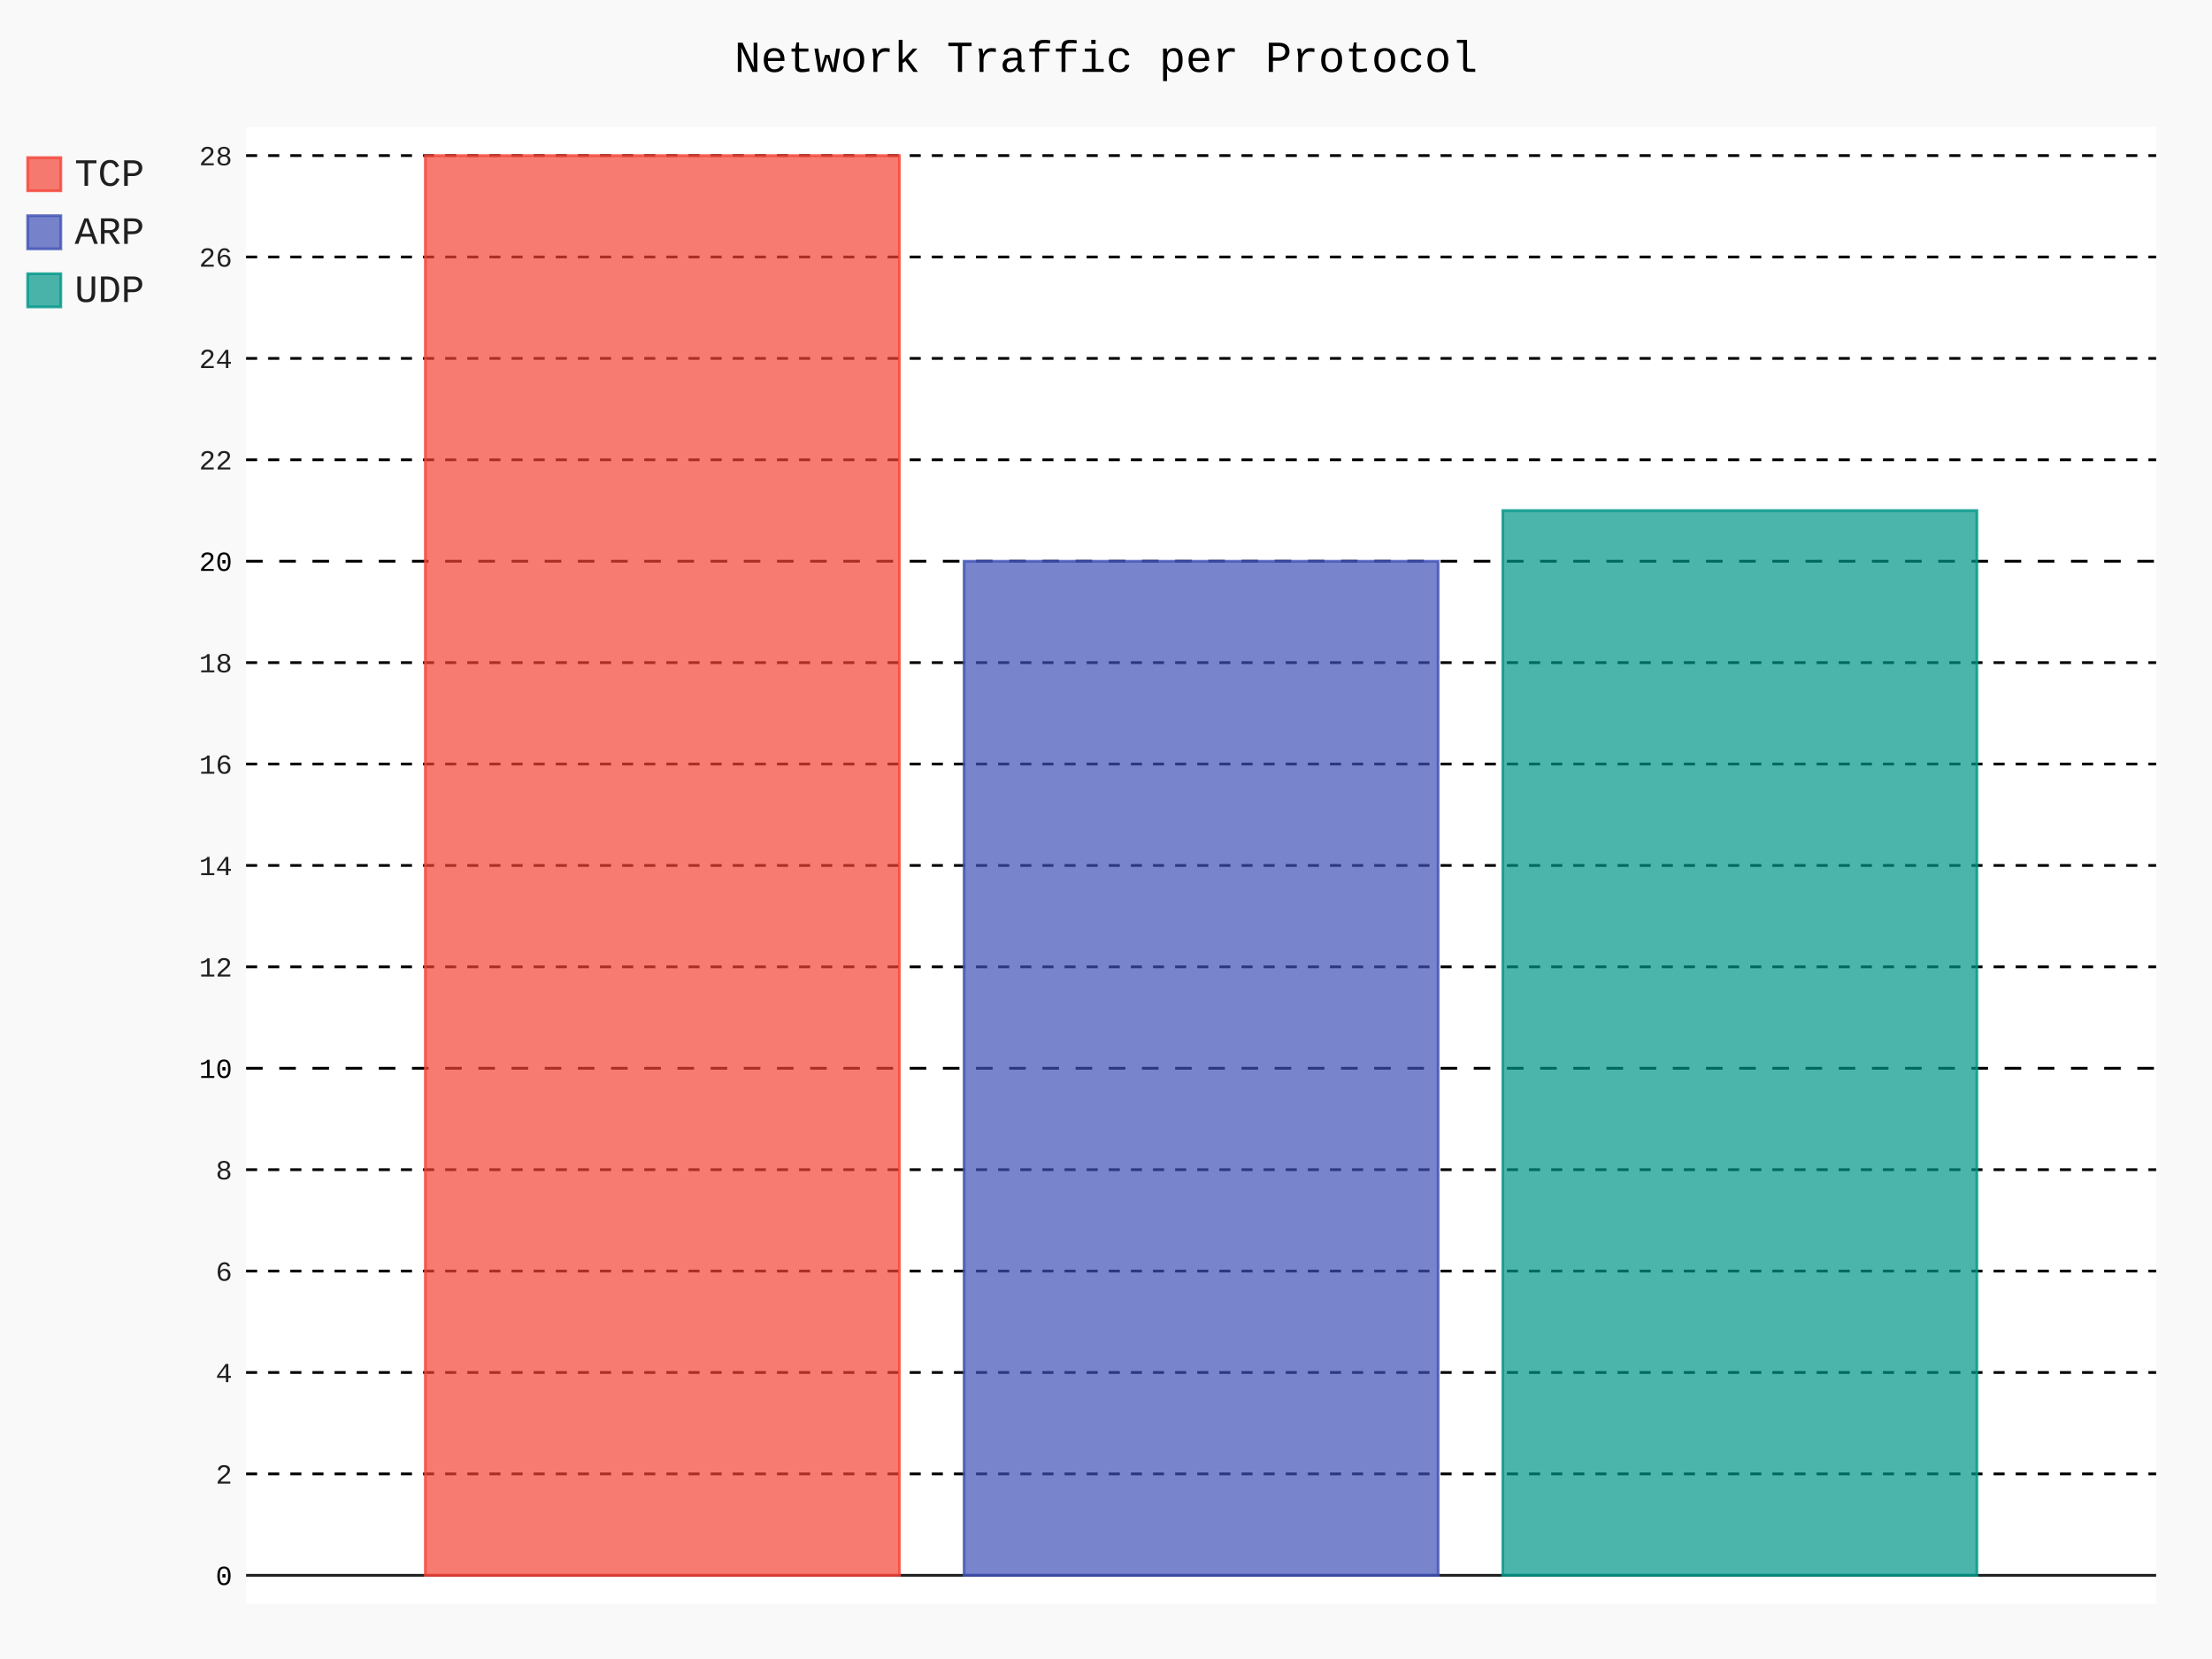
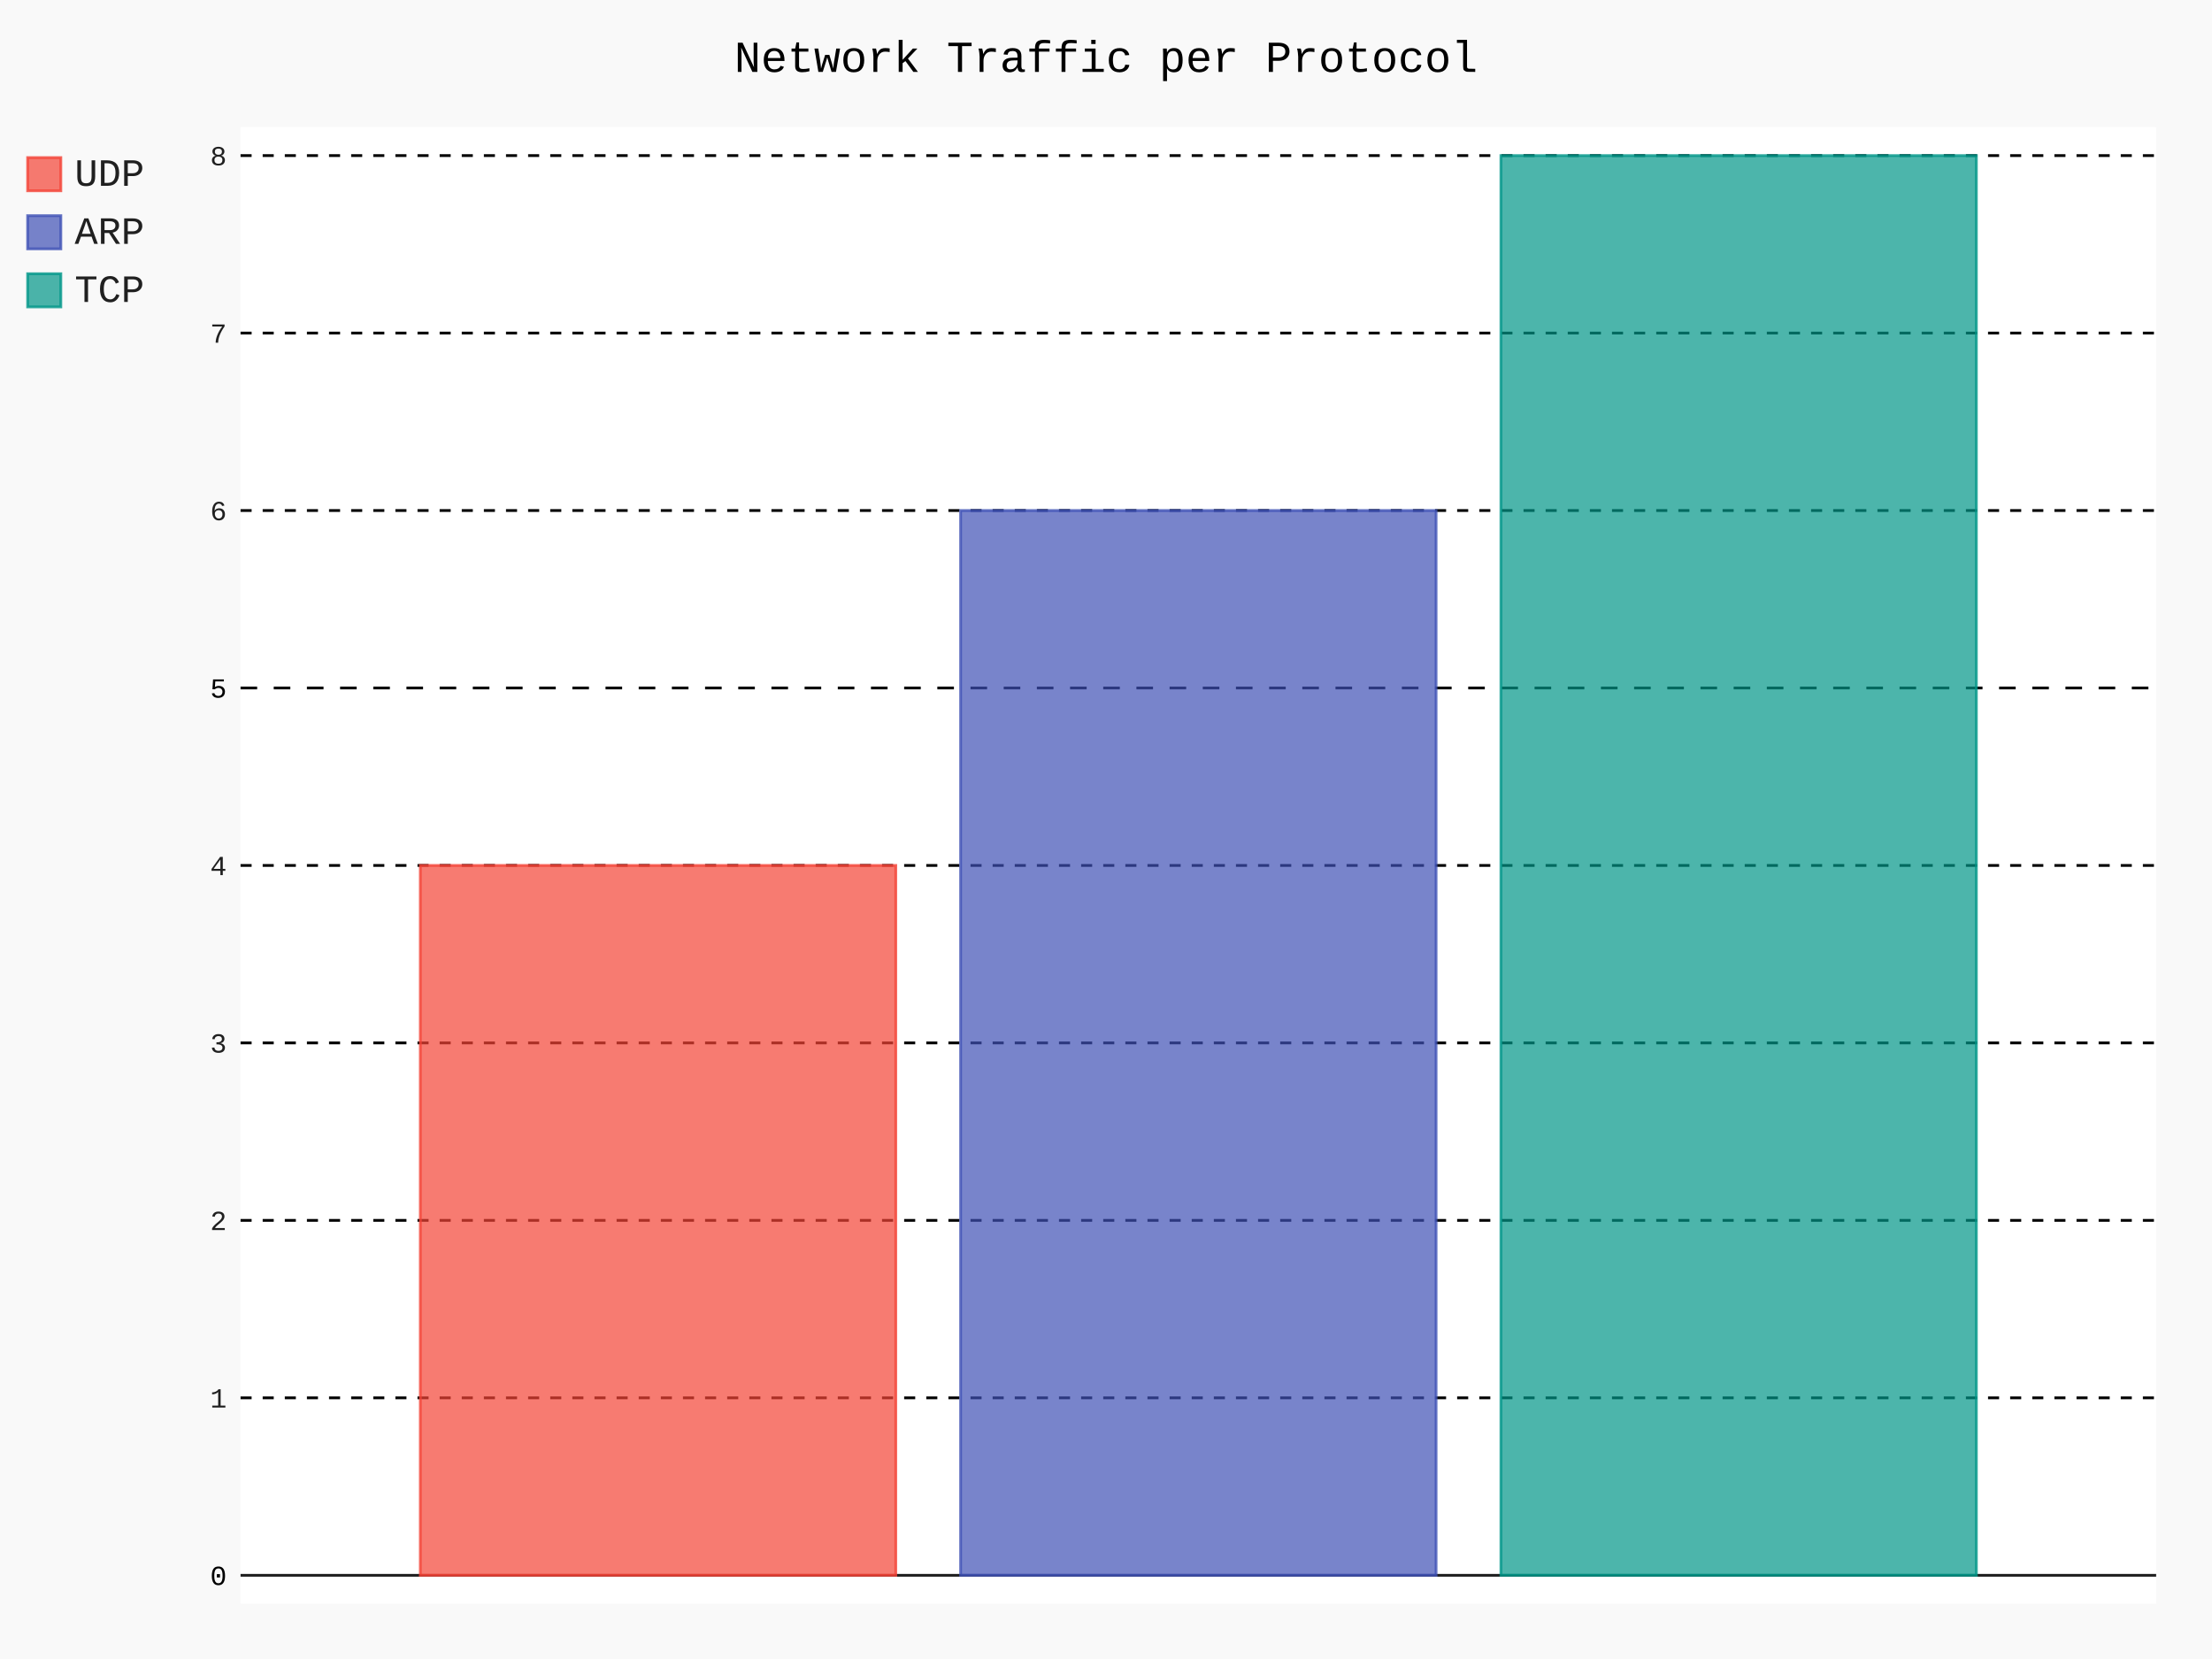
- <svg xmlns="http://www.w3.org/2000/svg" id="chart-adf913db-f660-4821-997d-43cdba884454" class="pygal-chart" viewBox="0 0 800 600">
+ <svg xmlns="http://www.w3.org/2000/svg" id="chart-138cd0bd-f2a4-4a42-8479-7d064c35a1af" class="pygal-chart" viewBox="0 0 800 600">
  <defs>
-     <style type="text/css">#chart-adf913db-f660-4821-997d-43cdba884454{-webkit-user-select:none;-webkit-font-smoothing:antialiased;font-family:Consolas,"Liberation Mono",Menlo,Courier,monospace}#chart-adf913db-f660-4821-997d-43cdba884454 .title{font-family:Consolas,"Liberation Mono",Menlo,Courier,monospace;font-size:16px}#chart-adf913db-f660-4821-997d-43cdba884454 .legends .legend text{font-family:Consolas,"Liberation Mono",Menlo,Courier,monospace;font-size:14px}#chart-adf913db-f660-4821-997d-43cdba884454 .axis text{font-family:Consolas,"Liberation Mono",Menlo,Courier,monospace;font-size:10px}#chart-adf913db-f660-4821-997d-43cdba884454 .axis text.major{font-family:Consolas,"Liberation Mono",Menlo,Courier,monospace;font-size:10px}#chart-adf913db-f660-4821-997d-43cdba884454 .text-overlay text.value{font-family:Consolas,"Liberation Mono",Menlo,Courier,monospace;font-size:16px}#chart-adf913db-f660-4821-997d-43cdba884454 .text-overlay text.label{font-family:Consolas,"Liberation Mono",Menlo,Courier,monospace;font-size:10px}#chart-adf913db-f660-4821-997d-43cdba884454 .tooltip{font-family:Consolas,"Liberation Mono",Menlo,Courier,monospace;font-size:14px}#chart-adf913db-f660-4821-997d-43cdba884454 text.no_data{font-family:Consolas,"Liberation Mono",Menlo,Courier,monospace;font-size:64px}
- #chart-adf913db-f660-4821-997d-43cdba884454{background-color:rgba(249,249,249,1)}#chart-adf913db-f660-4821-997d-43cdba884454 path,#chart-adf913db-f660-4821-997d-43cdba884454 line,#chart-adf913db-f660-4821-997d-43cdba884454 rect,#chart-adf913db-f660-4821-997d-43cdba884454 circle{-webkit-transition:150ms;-moz-transition:150ms;transition:150ms}#chart-adf913db-f660-4821-997d-43cdba884454 .graph &gt; .background{fill:rgba(249,249,249,1)}#chart-adf913db-f660-4821-997d-43cdba884454 .plot &gt; .background{fill:rgba(255,255,255,1)}#chart-adf913db-f660-4821-997d-43cdba884454 .graph{fill:rgba(0,0,0,.87)}#chart-adf913db-f660-4821-997d-43cdba884454 text.no_data{fill:rgba(0,0,0,1)}#chart-adf913db-f660-4821-997d-43cdba884454 .title{fill:rgba(0,0,0,1)}#chart-adf913db-f660-4821-997d-43cdba884454 .legends .legend text{fill:rgba(0,0,0,.87)}#chart-adf913db-f660-4821-997d-43cdba884454 .legends .legend:hover text{fill:rgba(0,0,0,1)}#chart-adf913db-f660-4821-997d-43cdba884454 .axis .line{stroke:rgba(0,0,0,1)}#chart-adf913db-f660-4821-997d-43cdba884454 .axis .guide.line{stroke:rgba(0,0,0,.54)}#chart-adf913db-f660-4821-997d-43cdba884454 .axis .major.line{stroke:rgba(0,0,0,.87)}#chart-adf913db-f660-4821-997d-43cdba884454 .axis text.major{fill:rgba(0,0,0,1)}#chart-adf913db-f660-4821-997d-43cdba884454 .axis.y .guides:hover .guide.line,#chart-adf913db-f660-4821-997d-43cdba884454 .line-graph .axis.x .guides:hover .guide.line,#chart-adf913db-f660-4821-997d-43cdba884454 .stackedline-graph .axis.x .guides:hover .guide.line,#chart-adf913db-f660-4821-997d-43cdba884454 .xy-graph .axis.x .guides:hover .guide.line{stroke:rgba(0,0,0,1)}#chart-adf913db-f660-4821-997d-43cdba884454 .axis .guides:hover text{fill:rgba(0,0,0,1)}#chart-adf913db-f660-4821-997d-43cdba884454 .reactive{fill-opacity:.7;stroke-opacity:.8;stroke-width:1}#chart-adf913db-f660-4821-997d-43cdba884454 .ci{stroke:rgba(0,0,0,.87)}#chart-adf913db-f660-4821-997d-43cdba884454 .reactive.active,#chart-adf913db-f660-4821-997d-43cdba884454 .active .reactive{fill-opacity:.8;stroke-opacity:.9;stroke-width:4}#chart-adf913db-f660-4821-997d-43cdba884454 .ci .reactive.active{stroke-width:1.5}#chart-adf913db-f660-4821-997d-43cdba884454 .series text{fill:rgba(0,0,0,1)}#chart-adf913db-f660-4821-997d-43cdba884454 .tooltip rect{fill:rgba(255,255,255,1);stroke:rgba(0,0,0,1);-webkit-transition:opacity 150ms;-moz-transition:opacity 150ms;transition:opacity 150ms}#chart-adf913db-f660-4821-997d-43cdba884454 .tooltip .label{fill:rgba(0,0,0,.87)}#chart-adf913db-f660-4821-997d-43cdba884454 .tooltip .label{fill:rgba(0,0,0,.87)}#chart-adf913db-f660-4821-997d-43cdba884454 .tooltip .legend{font-size:.8em;fill:rgba(0,0,0,.54)}#chart-adf913db-f660-4821-997d-43cdba884454 .tooltip .x_label{font-size:.6em;fill:rgba(0,0,0,1)}#chart-adf913db-f660-4821-997d-43cdba884454 .tooltip .xlink{font-size:.5em;text-decoration:underline}#chart-adf913db-f660-4821-997d-43cdba884454 .tooltip .value{font-size:1.5em}#chart-adf913db-f660-4821-997d-43cdba884454 .bound{font-size:.5em}#chart-adf913db-f660-4821-997d-43cdba884454 .max-value{font-size:.75em;fill:rgba(0,0,0,.54)}#chart-adf913db-f660-4821-997d-43cdba884454 .map-element{fill:rgba(255,255,255,1);stroke:rgba(0,0,0,.54) !important}#chart-adf913db-f660-4821-997d-43cdba884454 .map-element .reactive{fill-opacity:inherit;stroke-opacity:inherit}#chart-adf913db-f660-4821-997d-43cdba884454 .color-0,#chart-adf913db-f660-4821-997d-43cdba884454 .color-0 a:visited{stroke:#F44336;fill:#F44336}#chart-adf913db-f660-4821-997d-43cdba884454 .color-1,#chart-adf913db-f660-4821-997d-43cdba884454 .color-1 a:visited{stroke:#3F51B5;fill:#3F51B5}#chart-adf913db-f660-4821-997d-43cdba884454 .color-2,#chart-adf913db-f660-4821-997d-43cdba884454 .color-2 a:visited{stroke:#009688;fill:#009688}#chart-adf913db-f660-4821-997d-43cdba884454 .text-overlay .color-0 text{fill:black}#chart-adf913db-f660-4821-997d-43cdba884454 .text-overlay .color-1 text{fill:black}#chart-adf913db-f660-4821-997d-43cdba884454 .text-overlay .color-2 text{fill:black}
- #chart-adf913db-f660-4821-997d-43cdba884454 text.no_data{text-anchor:middle}#chart-adf913db-f660-4821-997d-43cdba884454 .guide.line{fill:none}#chart-adf913db-f660-4821-997d-43cdba884454 .centered{text-anchor:middle}#chart-adf913db-f660-4821-997d-43cdba884454 .title{text-anchor:middle}#chart-adf913db-f660-4821-997d-43cdba884454 .legends .legend text{fill-opacity:1}#chart-adf913db-f660-4821-997d-43cdba884454 .axis.x text{text-anchor:middle}#chart-adf913db-f660-4821-997d-43cdba884454 .axis.x:not(.web) text[transform]{text-anchor:start}#chart-adf913db-f660-4821-997d-43cdba884454 .axis.x:not(.web) text[transform].backwards{text-anchor:end}#chart-adf913db-f660-4821-997d-43cdba884454 .axis.y text{text-anchor:end}#chart-adf913db-f660-4821-997d-43cdba884454 .axis.y text[transform].backwards{text-anchor:start}#chart-adf913db-f660-4821-997d-43cdba884454 .axis.y2 text{text-anchor:start}#chart-adf913db-f660-4821-997d-43cdba884454 .axis.y2 text[transform].backwards{text-anchor:end}#chart-adf913db-f660-4821-997d-43cdba884454 .axis .guide.line{stroke-dasharray:4,4;stroke:black}#chart-adf913db-f660-4821-997d-43cdba884454 .axis .major.guide.line{stroke-dasharray:6,6;stroke:black}#chart-adf913db-f660-4821-997d-43cdba884454 .horizontal .axis.y .guide.line,#chart-adf913db-f660-4821-997d-43cdba884454 .horizontal .axis.y2 .guide.line,#chart-adf913db-f660-4821-997d-43cdba884454 .vertical .axis.x .guide.line{opacity:0}#chart-adf913db-f660-4821-997d-43cdba884454 .horizontal .axis.always_show .guide.line,#chart-adf913db-f660-4821-997d-43cdba884454 .vertical .axis.always_show .guide.line{opacity:1 !important}#chart-adf913db-f660-4821-997d-43cdba884454 .axis.y .guides:hover .guide.line,#chart-adf913db-f660-4821-997d-43cdba884454 .axis.y2 .guides:hover .guide.line,#chart-adf913db-f660-4821-997d-43cdba884454 .axis.x .guides:hover .guide.line{opacity:1}#chart-adf913db-f660-4821-997d-43cdba884454 .axis .guides:hover text{opacity:1}#chart-adf913db-f660-4821-997d-43cdba884454 .nofill{fill:none}#chart-adf913db-f660-4821-997d-43cdba884454 .subtle-fill{fill-opacity:.2}#chart-adf913db-f660-4821-997d-43cdba884454 .dot{stroke-width:1px;fill-opacity:1;stroke-opacity:1}#chart-adf913db-f660-4821-997d-43cdba884454 .dot.active{stroke-width:5px}#chart-adf913db-f660-4821-997d-43cdba884454 .dot.negative{fill:transparent}#chart-adf913db-f660-4821-997d-43cdba884454 text,#chart-adf913db-f660-4821-997d-43cdba884454 tspan{stroke:none !important}#chart-adf913db-f660-4821-997d-43cdba884454 .series text.active{opacity:1}#chart-adf913db-f660-4821-997d-43cdba884454 .tooltip rect{fill-opacity:.95;stroke-width:.5}#chart-adf913db-f660-4821-997d-43cdba884454 .tooltip text{fill-opacity:1}#chart-adf913db-f660-4821-997d-43cdba884454 .showable{visibility:hidden}#chart-adf913db-f660-4821-997d-43cdba884454 .showable.shown{visibility:visible}#chart-adf913db-f660-4821-997d-43cdba884454 .gauge-background{fill:rgba(229,229,229,1);stroke:none}#chart-adf913db-f660-4821-997d-43cdba884454 .bg-lines{stroke:rgba(249,249,249,1);stroke-width:2px}</style>
+     <style type="text/css">#chart-138cd0bd-f2a4-4a42-8479-7d064c35a1af{-webkit-user-select:none;-webkit-font-smoothing:antialiased;font-family:Consolas,"Liberation Mono",Menlo,Courier,monospace}#chart-138cd0bd-f2a4-4a42-8479-7d064c35a1af .title{font-family:Consolas,"Liberation Mono",Menlo,Courier,monospace;font-size:16px}#chart-138cd0bd-f2a4-4a42-8479-7d064c35a1af .legends .legend text{font-family:Consolas,"Liberation Mono",Menlo,Courier,monospace;font-size:14px}#chart-138cd0bd-f2a4-4a42-8479-7d064c35a1af .axis text{font-family:Consolas,"Liberation Mono",Menlo,Courier,monospace;font-size:10px}#chart-138cd0bd-f2a4-4a42-8479-7d064c35a1af .axis text.major{font-family:Consolas,"Liberation Mono",Menlo,Courier,monospace;font-size:10px}#chart-138cd0bd-f2a4-4a42-8479-7d064c35a1af .text-overlay text.value{font-family:Consolas,"Liberation Mono",Menlo,Courier,monospace;font-size:16px}#chart-138cd0bd-f2a4-4a42-8479-7d064c35a1af .text-overlay text.label{font-family:Consolas,"Liberation Mono",Menlo,Courier,monospace;font-size:10px}#chart-138cd0bd-f2a4-4a42-8479-7d064c35a1af .tooltip{font-family:Consolas,"Liberation Mono",Menlo,Courier,monospace;font-size:14px}#chart-138cd0bd-f2a4-4a42-8479-7d064c35a1af text.no_data{font-family:Consolas,"Liberation Mono",Menlo,Courier,monospace;font-size:64px}
+ #chart-138cd0bd-f2a4-4a42-8479-7d064c35a1af{background-color:rgba(249,249,249,1)}#chart-138cd0bd-f2a4-4a42-8479-7d064c35a1af path,#chart-138cd0bd-f2a4-4a42-8479-7d064c35a1af line,#chart-138cd0bd-f2a4-4a42-8479-7d064c35a1af rect,#chart-138cd0bd-f2a4-4a42-8479-7d064c35a1af circle{-webkit-transition:150ms;-moz-transition:150ms;transition:150ms}#chart-138cd0bd-f2a4-4a42-8479-7d064c35a1af .graph &gt; .background{fill:rgba(249,249,249,1)}#chart-138cd0bd-f2a4-4a42-8479-7d064c35a1af .plot &gt; .background{fill:rgba(255,255,255,1)}#chart-138cd0bd-f2a4-4a42-8479-7d064c35a1af .graph{fill:rgba(0,0,0,.87)}#chart-138cd0bd-f2a4-4a42-8479-7d064c35a1af text.no_data{fill:rgba(0,0,0,1)}#chart-138cd0bd-f2a4-4a42-8479-7d064c35a1af .title{fill:rgba(0,0,0,1)}#chart-138cd0bd-f2a4-4a42-8479-7d064c35a1af .legends .legend text{fill:rgba(0,0,0,.87)}#chart-138cd0bd-f2a4-4a42-8479-7d064c35a1af .legends .legend:hover text{fill:rgba(0,0,0,1)}#chart-138cd0bd-f2a4-4a42-8479-7d064c35a1af .axis .line{stroke:rgba(0,0,0,1)}#chart-138cd0bd-f2a4-4a42-8479-7d064c35a1af .axis .guide.line{stroke:rgba(0,0,0,.54)}#chart-138cd0bd-f2a4-4a42-8479-7d064c35a1af .axis .major.line{stroke:rgba(0,0,0,.87)}#chart-138cd0bd-f2a4-4a42-8479-7d064c35a1af .axis text.major{fill:rgba(0,0,0,1)}#chart-138cd0bd-f2a4-4a42-8479-7d064c35a1af .axis.y .guides:hover .guide.line,#chart-138cd0bd-f2a4-4a42-8479-7d064c35a1af .line-graph .axis.x .guides:hover .guide.line,#chart-138cd0bd-f2a4-4a42-8479-7d064c35a1af .stackedline-graph .axis.x .guides:hover .guide.line,#chart-138cd0bd-f2a4-4a42-8479-7d064c35a1af .xy-graph .axis.x .guides:hover .guide.line{stroke:rgba(0,0,0,1)}#chart-138cd0bd-f2a4-4a42-8479-7d064c35a1af .axis .guides:hover text{fill:rgba(0,0,0,1)}#chart-138cd0bd-f2a4-4a42-8479-7d064c35a1af .reactive{fill-opacity:.7;stroke-opacity:.8;stroke-width:1}#chart-138cd0bd-f2a4-4a42-8479-7d064c35a1af .ci{stroke:rgba(0,0,0,.87)}#chart-138cd0bd-f2a4-4a42-8479-7d064c35a1af .reactive.active,#chart-138cd0bd-f2a4-4a42-8479-7d064c35a1af .active .reactive{fill-opacity:.8;stroke-opacity:.9;stroke-width:4}#chart-138cd0bd-f2a4-4a42-8479-7d064c35a1af .ci .reactive.active{stroke-width:1.5}#chart-138cd0bd-f2a4-4a42-8479-7d064c35a1af .series text{fill:rgba(0,0,0,1)}#chart-138cd0bd-f2a4-4a42-8479-7d064c35a1af .tooltip rect{fill:rgba(255,255,255,1);stroke:rgba(0,0,0,1);-webkit-transition:opacity 150ms;-moz-transition:opacity 150ms;transition:opacity 150ms}#chart-138cd0bd-f2a4-4a42-8479-7d064c35a1af .tooltip .label{fill:rgba(0,0,0,.87)}#chart-138cd0bd-f2a4-4a42-8479-7d064c35a1af .tooltip .label{fill:rgba(0,0,0,.87)}#chart-138cd0bd-f2a4-4a42-8479-7d064c35a1af .tooltip .legend{font-size:.8em;fill:rgba(0,0,0,.54)}#chart-138cd0bd-f2a4-4a42-8479-7d064c35a1af .tooltip .x_label{font-size:.6em;fill:rgba(0,0,0,1)}#chart-138cd0bd-f2a4-4a42-8479-7d064c35a1af .tooltip .xlink{font-size:.5em;text-decoration:underline}#chart-138cd0bd-f2a4-4a42-8479-7d064c35a1af .tooltip .value{font-size:1.5em}#chart-138cd0bd-f2a4-4a42-8479-7d064c35a1af .bound{font-size:.5em}#chart-138cd0bd-f2a4-4a42-8479-7d064c35a1af .max-value{font-size:.75em;fill:rgba(0,0,0,.54)}#chart-138cd0bd-f2a4-4a42-8479-7d064c35a1af .map-element{fill:rgba(255,255,255,1);stroke:rgba(0,0,0,.54) !important}#chart-138cd0bd-f2a4-4a42-8479-7d064c35a1af .map-element .reactive{fill-opacity:inherit;stroke-opacity:inherit}#chart-138cd0bd-f2a4-4a42-8479-7d064c35a1af .color-0,#chart-138cd0bd-f2a4-4a42-8479-7d064c35a1af .color-0 a:visited{stroke:#F44336;fill:#F44336}#chart-138cd0bd-f2a4-4a42-8479-7d064c35a1af .color-1,#chart-138cd0bd-f2a4-4a42-8479-7d064c35a1af .color-1 a:visited{stroke:#3F51B5;fill:#3F51B5}#chart-138cd0bd-f2a4-4a42-8479-7d064c35a1af .color-2,#chart-138cd0bd-f2a4-4a42-8479-7d064c35a1af .color-2 a:visited{stroke:#009688;fill:#009688}#chart-138cd0bd-f2a4-4a42-8479-7d064c35a1af .text-overlay .color-0 text{fill:black}#chart-138cd0bd-f2a4-4a42-8479-7d064c35a1af .text-overlay .color-1 text{fill:black}#chart-138cd0bd-f2a4-4a42-8479-7d064c35a1af .text-overlay .color-2 text{fill:black}
+ #chart-138cd0bd-f2a4-4a42-8479-7d064c35a1af text.no_data{text-anchor:middle}#chart-138cd0bd-f2a4-4a42-8479-7d064c35a1af .guide.line{fill:none}#chart-138cd0bd-f2a4-4a42-8479-7d064c35a1af .centered{text-anchor:middle}#chart-138cd0bd-f2a4-4a42-8479-7d064c35a1af .title{text-anchor:middle}#chart-138cd0bd-f2a4-4a42-8479-7d064c35a1af .legends .legend text{fill-opacity:1}#chart-138cd0bd-f2a4-4a42-8479-7d064c35a1af .axis.x text{text-anchor:middle}#chart-138cd0bd-f2a4-4a42-8479-7d064c35a1af .axis.x:not(.web) text[transform]{text-anchor:start}#chart-138cd0bd-f2a4-4a42-8479-7d064c35a1af .axis.x:not(.web) text[transform].backwards{text-anchor:end}#chart-138cd0bd-f2a4-4a42-8479-7d064c35a1af .axis.y text{text-anchor:end}#chart-138cd0bd-f2a4-4a42-8479-7d064c35a1af .axis.y text[transform].backwards{text-anchor:start}#chart-138cd0bd-f2a4-4a42-8479-7d064c35a1af .axis.y2 text{text-anchor:start}#chart-138cd0bd-f2a4-4a42-8479-7d064c35a1af .axis.y2 text[transform].backwards{text-anchor:end}#chart-138cd0bd-f2a4-4a42-8479-7d064c35a1af .axis .guide.line{stroke-dasharray:4,4;stroke:black}#chart-138cd0bd-f2a4-4a42-8479-7d064c35a1af .axis .major.guide.line{stroke-dasharray:6,6;stroke:black}#chart-138cd0bd-f2a4-4a42-8479-7d064c35a1af .horizontal .axis.y .guide.line,#chart-138cd0bd-f2a4-4a42-8479-7d064c35a1af .horizontal .axis.y2 .guide.line,#chart-138cd0bd-f2a4-4a42-8479-7d064c35a1af .vertical .axis.x .guide.line{opacity:0}#chart-138cd0bd-f2a4-4a42-8479-7d064c35a1af .horizontal .axis.always_show .guide.line,#chart-138cd0bd-f2a4-4a42-8479-7d064c35a1af .vertical .axis.always_show .guide.line{opacity:1 !important}#chart-138cd0bd-f2a4-4a42-8479-7d064c35a1af .axis.y .guides:hover .guide.line,#chart-138cd0bd-f2a4-4a42-8479-7d064c35a1af .axis.y2 .guides:hover .guide.line,#chart-138cd0bd-f2a4-4a42-8479-7d064c35a1af .axis.x .guides:hover .guide.line{opacity:1}#chart-138cd0bd-f2a4-4a42-8479-7d064c35a1af .axis .guides:hover text{opacity:1}#chart-138cd0bd-f2a4-4a42-8479-7d064c35a1af .nofill{fill:none}#chart-138cd0bd-f2a4-4a42-8479-7d064c35a1af .subtle-fill{fill-opacity:.2}#chart-138cd0bd-f2a4-4a42-8479-7d064c35a1af .dot{stroke-width:1px;fill-opacity:1;stroke-opacity:1}#chart-138cd0bd-f2a4-4a42-8479-7d064c35a1af .dot.active{stroke-width:5px}#chart-138cd0bd-f2a4-4a42-8479-7d064c35a1af .dot.negative{fill:transparent}#chart-138cd0bd-f2a4-4a42-8479-7d064c35a1af text,#chart-138cd0bd-f2a4-4a42-8479-7d064c35a1af tspan{stroke:none !important}#chart-138cd0bd-f2a4-4a42-8479-7d064c35a1af .series text.active{opacity:1}#chart-138cd0bd-f2a4-4a42-8479-7d064c35a1af .tooltip rect{fill-opacity:.95;stroke-width:.5}#chart-138cd0bd-f2a4-4a42-8479-7d064c35a1af .tooltip text{fill-opacity:1}#chart-138cd0bd-f2a4-4a42-8479-7d064c35a1af .showable{visibility:hidden}#chart-138cd0bd-f2a4-4a42-8479-7d064c35a1af .showable.shown{visibility:visible}#chart-138cd0bd-f2a4-4a42-8479-7d064c35a1af .gauge-background{fill:rgba(229,229,229,1);stroke:none}#chart-138cd0bd-f2a4-4a42-8479-7d064c35a1af .bg-lines{stroke:rgba(249,249,249,1);stroke-width:2px}</style>
  </defs>
  <g class="graph bar-graph vertical">
    <rect x="0" y="0" width="800" height="600" class="background" />
-     <g transform="translate(89, 46)" class="plot">
-       <rect x="0" y="0" width="690.8" height="534" class="background" />
+     <g transform="translate(87, 46)" class="plot">
+       <rect x="0" y="0" width="692.8" height="534" class="background" />
      <g class="axis y always_show">
        <g class="guides">
-           <path d="M0 523.731 h690.8" class="axis major line" />
+           <path d="M0 523.731 h692.8" class="axis major line" />
          <text x="-5" y="527.231" class="major">0</text>
        </g>
        <g class="guides">
-           <path d="M0 487.055 h690.8" class="guide line" />
-           <text x="-5" y="490.555" class="">2</text>
+           <path d="M0 459.548 h692.8" class="guide line" />
+           <text x="-5" y="463.048" class="">1</text>
        </g>
        <g class="guides">
-           <path d="M0 450.379 h690.8" class="guide line" />
-           <text x="-5" y="453.879" class="">4</text>
+           <path d="M0 395.365 h692.8" class="guide line" />
+           <text x="-5" y="398.865" class="">2</text>
        </g>
        <g class="guides">
-           <path d="M0 413.703 h690.8" class="guide line" />
-           <text x="-5" y="417.203" class="">6</text>
+           <path d="M0 331.183 h692.8" class="guide line" />
+           <text x="-5" y="334.683" class="">3</text>
        </g>
        <g class="guides">
-           <path d="M0 377.027 h690.8" class="guide line" />
-           <text x="-5" y="380.527" class="">8</text>
+           <path d="M0 267 h692.8" class="guide line" />
+           <text x="-5" y="270.5" class="">4</text>
        </g>
        <g class="guides">
-           <path d="M0 340.352 h690.8" class="major guide line" />
-           <text x="-5" y="343.852" class="major">10</text>
+           <path d="M0 202.817 h692.8" class="major guide line" />
+           <text x="-5" y="206.317" class="major">5</text>
        </g>
        <g class="guides">
-           <path d="M0 303.676 h690.8" class="guide line" />
-           <text x="-5" y="307.176" class="">12</text>
+           <path d="M0 138.635 h692.8" class="guide line" />
+           <text x="-5" y="142.135" class="">6</text>
        </g>
        <g class="guides">
-           <path d="M0 267 h690.8" class="guide line" />
-           <text x="-5" y="270.5" class="">14</text>
+           <path d="M0 74.452 h692.8" class="guide line" />
+           <text x="-5" y="77.952" class="">7</text>
        </g>
        <g class="guides">
-           <path d="M0 230.324 h690.8" class="guide line" />
-           <text x="-5" y="233.824" class="">16</text>
-         </g>
-         <g class="guides">
-           <path d="M0 193.648 h690.8" class="guide line" />
-           <text x="-5" y="197.148" class="">18</text>
-         </g>
-         <g class="guides">
-           <path d="M0 156.973 h690.8" class="major guide line" />
-           <text x="-5" y="160.473" class="major">20</text>
-         </g>
-         <g class="guides">
-           <path d="M0 120.297 h690.8" class="guide line" />
-           <text x="-5" y="123.797" class="">22</text>
-         </g>
-         <g class="guides">
-           <path d="M0 83.621 h690.8" class="guide line" />
-           <text x="-5" y="87.121" class="">24</text>
-         </g>
-         <g class="guides">
-           <path d="M0 46.945 h690.8" class="guide line" />
-           <text x="-5" y="50.445" class="">26</text>
-         </g>
-         <g class="guides">
-           <path d="M0 10.269 h690.8" class="guide line" />
-           <text x="-5" y="13.769" class="">28</text>
+           <path d="M0 10.269 h692.8" class="guide line" />
+           <text x="-5" y="13.769" class="">8</text>
        </g>
      </g>
      <g class="series serie-0 color-0">
        <g class="bars">
          <g class="bar">
-             <rect x="64.829" y="10.269" rx="0" ry="0" width="171.46" height="513.462" class="rect reactive tooltip-trigger" />
+             <rect x="65.017" y="267.0" rx="0" ry="0" width="171.957" height="256.731" class="rect reactive tooltip-trigger" />
          </g>
        </g>
      </g>
      <g class="series serie-1 color-1">
        <g class="bars">
          <g class="bar">
-             <rect x="259.67" y="156.973" rx="0" ry="0" width="171.46" height="366.758" class="rect reactive tooltip-trigger" />
+             <rect x="260.422" y="138.635" rx="0" ry="0" width="171.957" height="385.096" class="rect reactive tooltip-trigger" />
          </g>
        </g>
      </g>
      <g class="series serie-2 color-2">
        <g class="bars">
          <g class="bar">
-             <rect x="454.511" y="138.635" rx="0" ry="0" width="171.46" height="385.096" class="rect reactive tooltip-trigger" />
+             <rect x="455.827" y="10.269" rx="0" ry="0" width="171.957" height="513.462" class="rect reactive tooltip-trigger" />
          </g>
        </g>
      </g>
    </g>
    <g class="titles">
      <text x="400.0" y="26" class="title plot_title">Network Traffic per Protocol</text>
    </g>
-     <g transform="translate(89, 46)" class="plot overlay">
+     <g transform="translate(87, 46)" class="plot overlay">
      <g class="series serie-0 color-0" />
      <g class="series serie-1 color-1" />
      <g class="series serie-2 color-2" />
    </g>
-     <g transform="translate(89, 46)" class="plot text-overlay">
+     <g transform="translate(87, 46)" class="plot text-overlay">
      <g class="series serie-0 color-0" />
      <g class="series serie-1 color-1" />
      <g class="series serie-2 color-2" />
    </g>
-     <g transform="translate(89, 46)" class="plot tooltip-overlay">
+     <g transform="translate(87, 46)" class="plot tooltip-overlay">
      <g transform="translate(0 0)" style="opacity: 0" class="tooltip">
        <rect rx="0" ry="0" width="0" height="0" class="tooltip-box" />
        <g class="text" />
      </g>
    </g>
    <g transform="translate(10, 56)" class="legends">
      <g id="activate-serie-0" class="legend reactive activate-serie">
        <rect x="0.0" y="1.0" width="12" height="12" class="color-0 reactive" />
-         <text x="17.0" y="11.2">TCP</text>
+         <text x="17.0" y="11.2">UDP</text>
      </g>
      <g id="activate-serie-1" class="legend reactive activate-serie">
        <rect x="0.0" y="22.0" width="12" height="12" class="color-1 reactive" />
        <text x="17.0" y="32.2">ARP</text>
      </g>
      <g id="activate-serie-2" class="legend reactive activate-serie">
        <rect x="0.0" y="43.0" width="12" height="12" class="color-2 reactive" />
-         <text x="17.0" y="53.2">UDP</text>
+         <text x="17.0" y="53.2">TCP</text>
      </g>
    </g>
    <g transform="translate(790, 56)" class="legends" />
  </g>
</svg>
